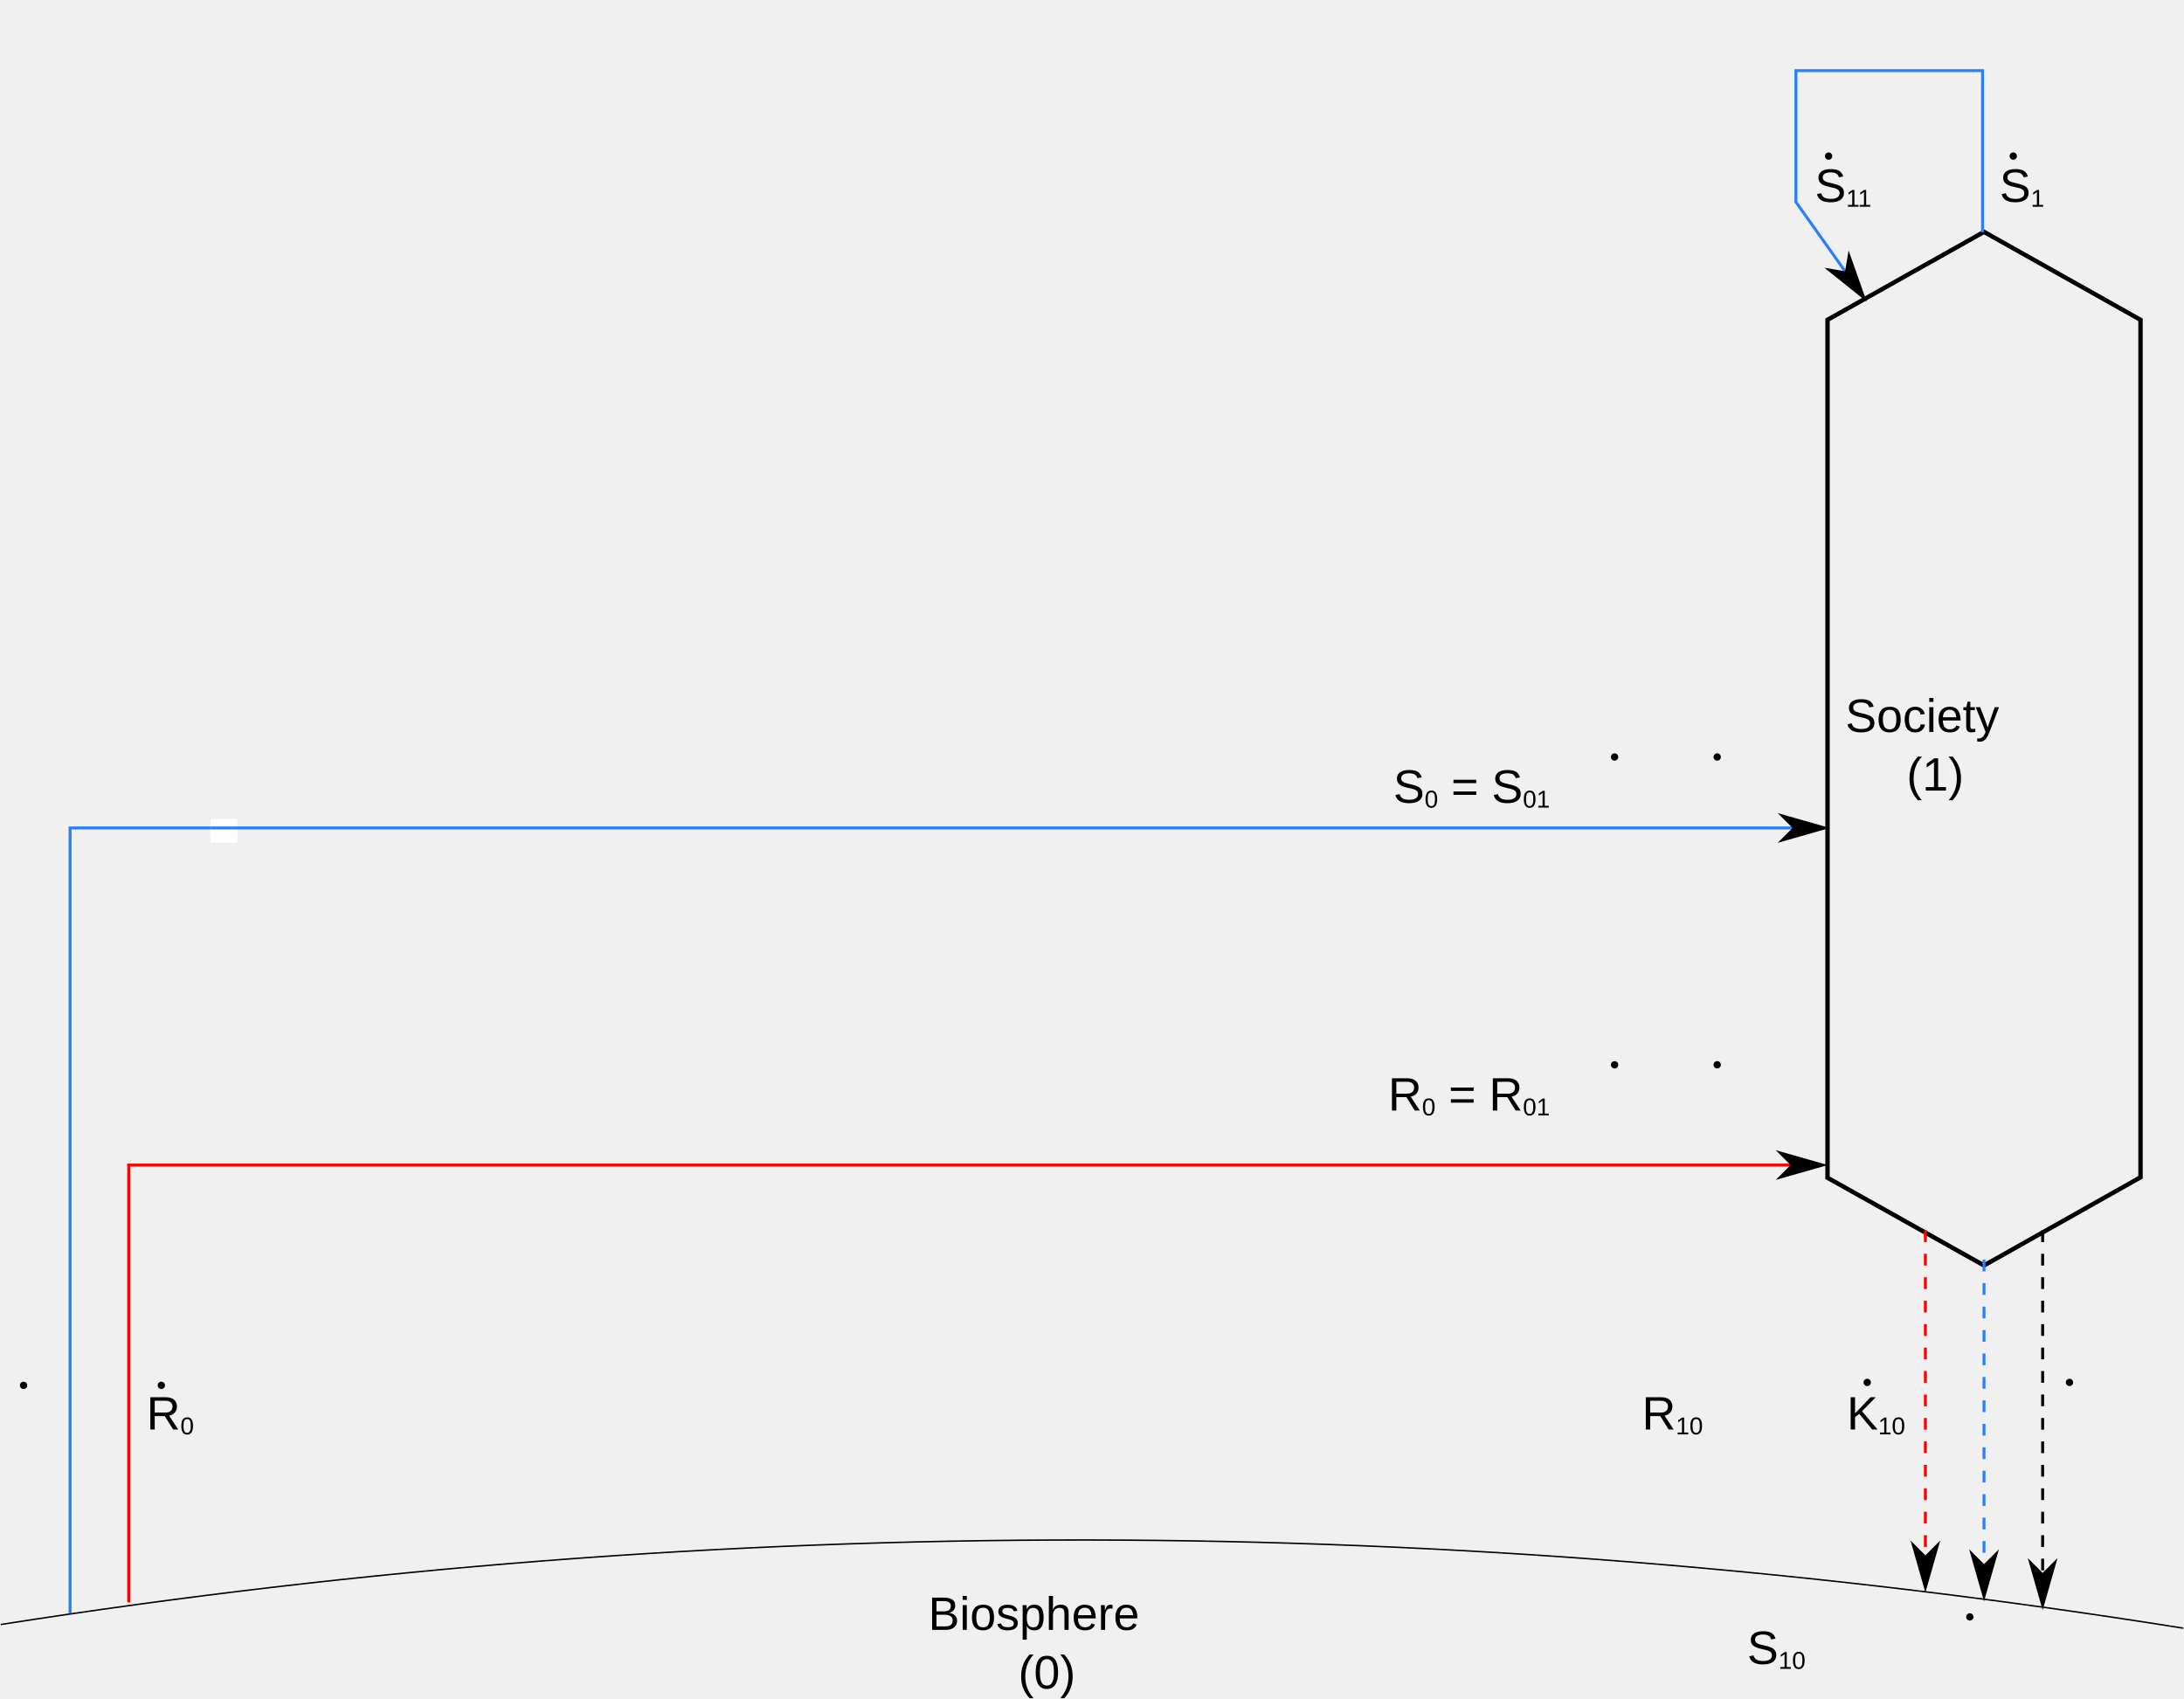
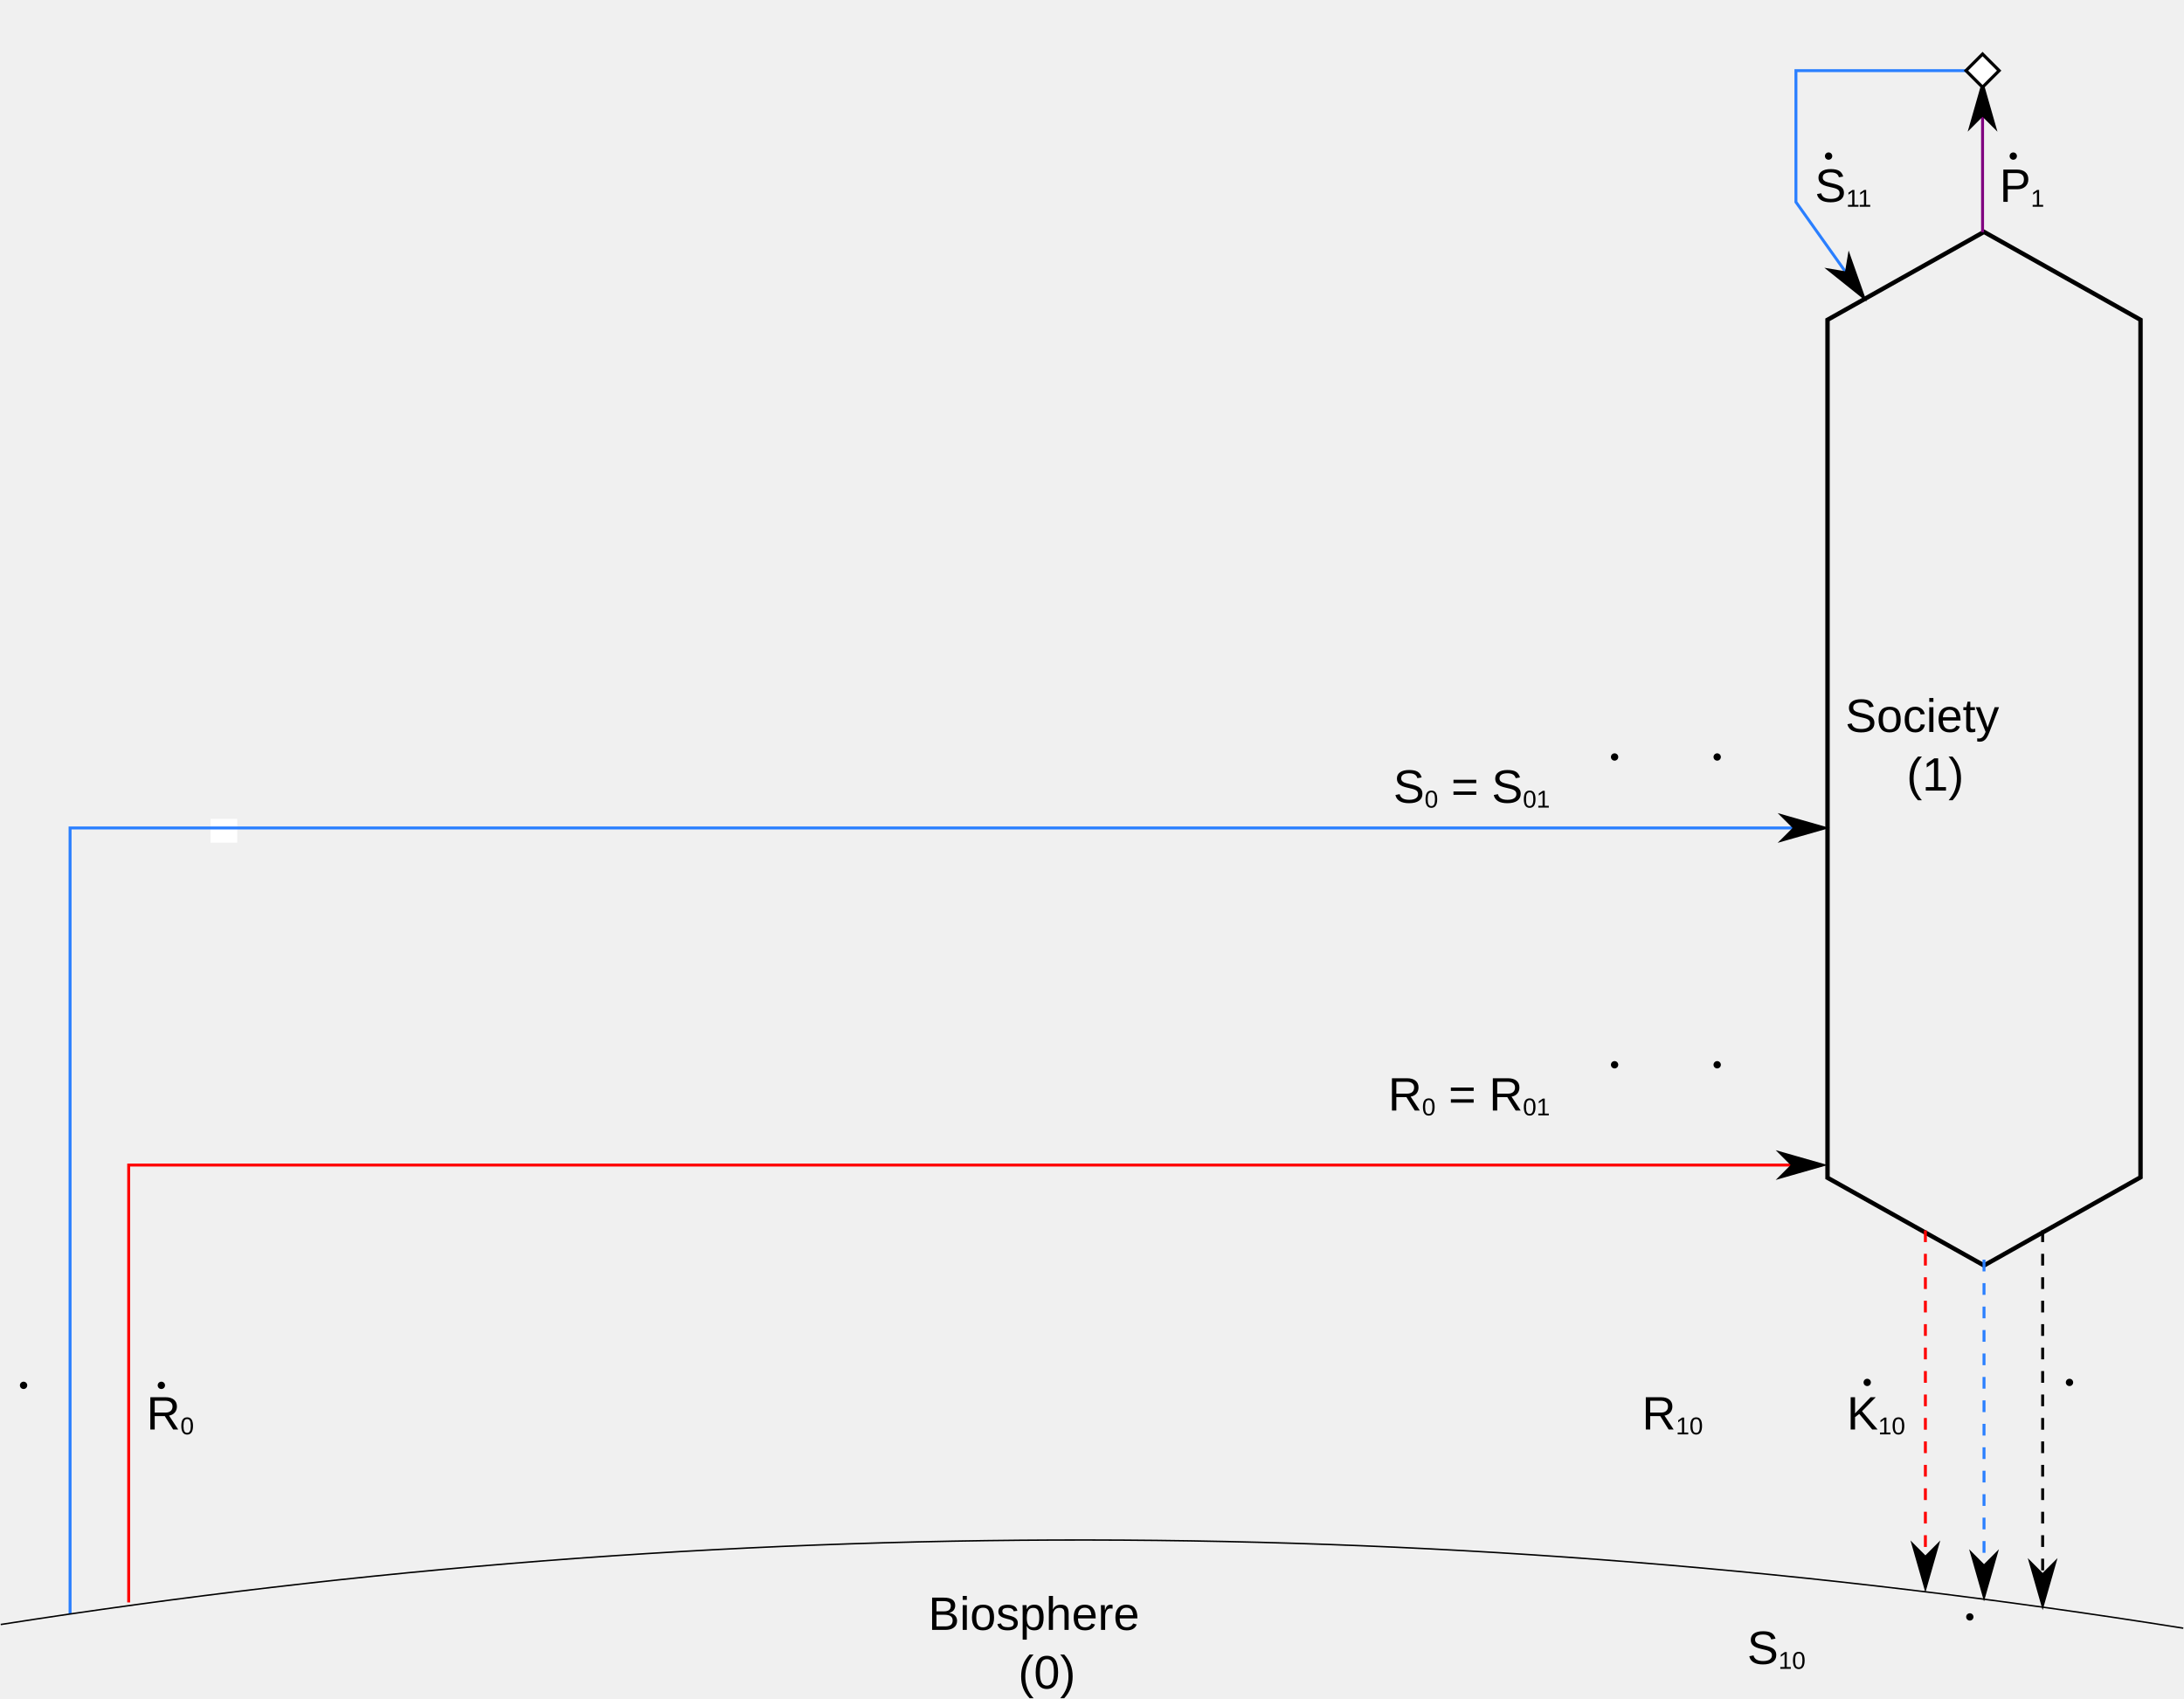
<svg xmlns="http://www.w3.org/2000/svg" version="1.1" width="1490.026" height="1158.829" id="svg2" xml:space="preserve">
  <defs id="defs6">
    <marker orient="auto" refY="0" refX="0" id="Arrow1Lstart" style="overflow:visible">
      <path id="path4143" d="M 0,0 5,-5 -12.5,0 5,5 0,0 z" style="fill-rule:evenodd;stroke:#000000;stroke-width:1pt;marker-start:none" transform="matrix(0.8,0,0,0.8,10,0)" />
    </marker>
    <marker orient="auto" refY="0" refX="0" id="Arrow1Lend" style="overflow:visible">
      <path id="path4132" d="M 0,0 5,-5 -12.5,0 5,5 0,0 z" style="fill-rule:evenodd;stroke:#000000;stroke-width:1pt;marker-start:none" transform="matrix(-0.8,0,0,-0.8,-10,0)" />
    </marker>
    <marker style="overflow:visible" id="InfiniteLineStart" refX="0" refY="0" orient="auto">
      <g id="g4065" transform="translate(-13,0)">
        <circle d="M 3.8,0 C 3.8,0.442 3.442,0.8 3,0.8 2.558,0.8 2.2,0.442 2.2,0 c 0,-0.442 0.358,-0.8 0.8,-0.8 0.442,0 0.8,0.358 0.8,0.8 z" id="circle4067" r="0.8" cy="0" cx="3" />
        <circle d="M 7.3,0 C 7.3,0.442 6.942,0.8 6.5,0.8 6.058,0.8 5.7,0.442 5.7,0 c 0,-0.442 0.358,-0.8 0.8,-0.8 0.442,0 0.8,0.358 0.8,0.8 z" id="circle4069" r="0.8" cy="0" cx="6.5" />
        <circle d="M 10.8,0 C 10.8,0.442 10.442,0.8 10,0.8 9.558,0.8 9.2,0.442 9.2,0 c 0,-0.442 0.358,-0.8 0.8,-0.8 0.442,0 0.8,0.358 0.8,0.8 z" id="circle4071" r="0.8" cy="0" cx="10" />
      </g>
    </marker>
    <marker orient="auto" refY="0" refX="0" id="InfiniteLineStart-3" style="overflow:visible">
      <g transform="translate(-13,0)" id="g4065-9">
        <circle cx="3" cy="0" r="0.8" id="circle4067-9" d="M 3.8,0 C 3.8,0.442 3.442,0.8 3,0.8 2.558,0.8 2.2,0.442 2.2,0 c 0,-0.442 0.358,-0.8 0.8,-0.8 0.442,0 0.8,0.358 0.8,0.8 z" />
        <circle cx="6.5" cy="0" r="0.8" id="circle4069-7" d="M 7.3,0 C 7.3,0.442 6.942,0.8 6.5,0.8 6.058,0.8 5.7,0.442 5.7,0 c 0,-0.442 0.358,-0.8 0.8,-0.8 0.442,0 0.8,0.358 0.8,0.8 z" />
        <circle cx="10" cy="0" r="0.8" id="circle4071-0" d="M 10.8,0 C 10.8,0.442 10.442,0.8 10,0.8 9.558,0.8 9.2,0.442 9.2,0 c 0,-0.442 0.358,-0.8 0.8,-0.8 0.442,0 0.8,0.358 0.8,0.8 z" />
      </g>
    </marker>
    <marker style="overflow:visible" id="Arrow1Lend-0" refX="0" refY="0" orient="auto">
      <path transform="matrix(-0.8,0,0,-0.8,-10,0)" style="fill-rule:evenodd;stroke:#000000;stroke-width:1pt;marker-start:none" d="M 0,0 5,-5 -12.5,0 5,5 0,0 z" id="path4132-2" />
    </marker>
    <marker style="overflow:visible" id="Arrow1Lstart-7" refX="0" refY="0" orient="auto">
      <path transform="matrix(0.8,0,0,0.8,10,0)" style="fill-rule:evenodd;stroke:#000000;stroke-width:1pt;marker-start:none" d="M 0,0 5,-5 -12.5,0 5,5 0,0 z" id="path4143-9" />
    </marker>
    <marker style="overflow:visible" id="EmptyDiamondL" refX="0" refY="0" orient="auto">
      <path transform="scale(0.8,0.8)" style="fill:#ffffff;fill-rule:evenodd;stroke:#000000;stroke-width:1pt;marker-start:none" d="M 0,-7.071 -7.071,0 0,7.071 7.071,0 0,-7.071 z" id="path4169" />
    </marker>
    <marker orient="auto" refY="0" refX="0" id="InfiniteLineStart-0" style="overflow:visible">
      <g transform="translate(-13,0)" id="g4065-5">
        <circle cx="3" cy="0" r="0.8" id="circle4067-6" d="M 3.8,0 C 3.8,0.442 3.442,0.8 3,0.8 2.558,0.8 2.2,0.442 2.2,0 c 0,-0.442 0.358,-0.8 0.8,-0.8 0.442,0 0.8,0.358 0.8,0.8 z" />
        <circle cx="6.5" cy="0" r="0.8" id="circle4069-78" d="M 7.3,0 C 7.3,0.442 6.942,0.8 6.5,0.8 6.058,0.8 5.7,0.442 5.7,0 c 0,-0.442 0.358,-0.8 0.8,-0.8 0.442,0 0.8,0.358 0.8,0.8 z" />
        <circle cx="10" cy="0" r="0.8" id="circle4071-06" d="M 10.8,0 C 10.8,0.442 10.442,0.8 10,0.8 9.558,0.8 9.2,0.442 9.2,0 c 0,-0.442 0.358,-0.8 0.8,-0.8 0.442,0 0.8,0.358 0.8,0.8 z" />
      </g>
    </marker>
    <marker style="overflow:visible" id="Arrow1Lend-7" refX="0" refY="0" orient="auto">
      <path transform="matrix(-0.8,0,0,-0.8,-10,0)" style="fill-rule:evenodd;stroke:#000000;stroke-width:1pt;marker-start:none" d="M 0,0 5,-5 -12.5,0 5,5 0,0 z" id="path4132-0" />
    </marker>
    <marker style="overflow:visible" id="Arrow1Lstart-0" refX="0" refY="0" orient="auto">
      <path transform="matrix(0.8,0,0,0.8,10,0)" style="fill-rule:evenodd;stroke:#000000;stroke-width:1pt;marker-start:none" d="M 0,0 5,-5 -12.5,0 5,5 0,0 z" id="path4143-5" />
    </marker>
  </defs>
  <g transform="matrix(1.25,0,0,-1.25,860.2261,748.3244)" id="g10">
    <g id="g12">
      <rect transform="scale(1,-1)" y="-151.714" x="-573.27" height="13.012" width="14.543" id="rect5369" style="fill:#ffffff;fill-opacity:1;stroke:none" />
      <text transform="scale(1,-1)" id="text4115" y="291.016" x="-91.893" style="font-size:25.6px;font-style:normal;font-variant:normal;font-weight:normal;font-stretch:normal;text-align:center;line-height:125%;letter-spacing:0px;word-spacing:0px;text-anchor:middle;fill:#000000;fill-opacity:1;stroke:none;font-family:Arial;-inkscape-font-specification:Arial" xml:space="preserve">
        <tspan y="291.016" x="-91.893" id="tspan4117">Biosphere</tspan>
        <tspan y="323.016" x="-91.893" id="tspan4119">(0)</tspan>
      </text>
      <text xml:space="preserve" style="font-size:25.6px;font-style:normal;font-variant:normal;font-weight:normal;font-stretch:normal;text-align:center;line-height:125%;letter-spacing:0px;word-spacing:0px;text-anchor:middle;fill:#000000;fill-opacity:1;stroke:none;font-family:Arial;-inkscape-font-specification:Arial" x="392.962" y="-199.124" id="text3119" transform="scale(1,-1)">
        <tspan id="tspan3123" x="392.962" y="-199.124">Society</tspan>
        <tspan id="tspan3125" x="392.962" y="-167.124">(1)</tspan>
      </text>
      <path d="m 309.271,-44.212 0,468.3 85.42,48 85.417,-48 0,-468.047 -85.417,-48.125 z" id="path4124" style="fill:none;stroke:#000000;stroke-width:2.4;stroke-linecap:butt;stroke-linejoin:miter;stroke-miterlimit:4;stroke-opacity:1;stroke-dasharray:none" />
      <path d="m 394.689,-88.931 0,-183.394" id="path4841" style="fill:none;stroke:#2a7fff;stroke-width:1.6;stroke-linecap:butt;stroke-linejoin:miter;stroke-miterlimit:4;stroke-opacity:1;stroke-dasharray:6.4, 6.4;stroke-dashoffset:0;marker-end:url(#Arrow1Lend)" />
      <text transform="scale(1,-1)" id="text4843" y="309.615" x="411.094" style="font-size:25.6px;font-style:normal;font-variant:normal;font-weight:normal;font-stretch:normal;text-align:end;line-height:125%;letter-spacing:0px;word-spacing:0px;text-anchor:end;fill:#000000;fill-opacity:1;stroke:none;font-family:Arial;-inkscape-font-specification:Arial" xml:space="preserve">
        <tspan y="309.615" x="411.094" id="tspan4845">S<tspan id="tspan4847" style="font-size:52%;baseline-shift:sub">10</tspan>
        </tspan>
      </text>
      <path transform="matrix(0.07404241,0,0,-0.1031305,400.4304,-258.1017)" d="m -155.143,250.419 c 0,10.71 -12.093,19.393 -27.012,19.393 -14.918,0 -27.012,-8.682 -27.012,-19.393 0,-10.71 12.093,-19.393 27.012,-19.393 14.918,0 27.012,8.682 27.012,19.393 z" id="path4849" style="fill:#000000;fill-opacity:1;stroke:none" />
      <path style="fill:none;stroke:#ff0000;stroke-width:1.6;stroke-linecap:butt;stroke-linejoin:miter;stroke-miterlimit:4;stroke-opacity:1;stroke-dasharray:6.4, 6.4;stroke-dashoffset:0;marker-end:url(#Arrow1Lend)" id="path4255" d="m 362.689,-72.931 0,-194.594" />
      <text xml:space="preserve" style="font-size:25.6px;font-style:normal;font-variant:normal;font-weight:normal;font-stretch:normal;text-align:end;line-height:125%;letter-spacing:0px;word-spacing:0px;text-anchor:end;fill:#000000;fill-opacity:1;stroke:none;font-family:Arial;-inkscape-font-specification:Arial" x="355.094" y="181.615" id="text4257" transform="scale(1,-1)">
        <tspan id="tspan4259" x="355.094" y="181.615">R<tspan style="font-size:52%;baseline-shift:sub" id="tspan4261">10</tspan>
        </tspan>
      </text>
      <path style="fill:#000000;fill-opacity:1;stroke:none" id="path4263" d="m -155.143,250.419 c 0,10.71 -12.093,19.393 -27.012,19.393 -14.918,0 -27.012,-8.682 -27.012,-19.393 0,-10.71 12.093,-19.393 27.012,-19.393 14.918,0 27.012,8.682 27.012,19.393 z" transform="matrix(0.07404241,0,0,-0.1031305,344.4304,-130.1017)" />
      <path d="m 426.689,-72.931 0,-204.194" id="path4265" style="fill:none;stroke:#000000;stroke-width:1.6;stroke-linecap:butt;stroke-linejoin:miter;stroke-miterlimit:4;stroke-opacity:1;stroke-dasharray:6.4, 6.4;stroke-dashoffset:0;marker-end:url(#Arrow1Lend)" />
      <text transform="scale(1,-1)" id="text4267" y="181.615" x="465.494" style="font-size:25.6px;font-style:normal;font-variant:normal;font-weight:normal;font-stretch:normal;text-align:end;line-height:125%;letter-spacing:0px;word-spacing:0px;text-anchor:end;fill:#000000;fill-opacity:1;stroke:none;font-family:Arial;-inkscape-font-specification:Arial" xml:space="preserve">
        <tspan y="181.615" x="465.494" id="tspan4269">K<tspan id="tspan4271" style="font-size:52%;baseline-shift:sub">10</tspan>
        </tspan>
      </text>
      <path transform="matrix(0.07404241,0,0,-0.1031305,454.8304,-130.1017)" d="m -155.143,250.419 c 0,10.71 -12.093,19.393 -27.012,19.393 -14.918,0 -27.012,-8.682 -27.012,-19.393 0,-10.71 12.093,-19.393 27.012,-19.393 14.918,0 27.012,8.682 27.012,19.393 z" id="path4273" style="fill:#000000;fill-opacity:1;stroke:none" />
      <text xml:space="preserve" style="font-size:40px;font-style:normal;font-weight:normal;line-height:125%;letter-spacing:0px;word-spacing:0px;fill:#000000;fill-opacity:1;stroke:none;font-family:Sans" x="1491.808" y="664.912" id="text3105" transform="matrix(0.8,0,0,-0.8,-637.6017,333.1218)">
        <tspan id="tspan3107" x="1491.808" y="664.912" />
      </text>
      <g id="g10-3" transform="translate(1225.022,-64.78471)">
        <g id="g12-9">
          <text transform="matrix(0.8,0,0,-0.8,-637.6017,333.1218)" id="text3105-3" y="664.912" x="1491.808" style="font-size:40px;font-style:normal;font-weight:normal;line-height:125%;letter-spacing:0px;word-spacing:0px;fill:#000000;fill-opacity:1;stroke:none;font-family:Sans" xml:space="preserve">
            <tspan y="664.912" x="1491.808" id="tspan3107-8" />
          </text>
        </g>
      </g>
      <text xml:space="preserve" style="font-size:25.6px;font-style:normal;font-variant:normal;font-weight:normal;font-stretch:normal;text-align:end;line-height:125%;letter-spacing:0px;word-spacing:0px;text-anchor:end;fill:#000000;fill-opacity:1;stroke:none;font-family:Arial;-inkscape-font-specification:Arial" x="271.607" y="-160.487" id="text6397" transform="scale(1,-1)">
        <tspan id="tspan6399" x="271.607" y="-160.487">S<tspan style="font-size:52%;baseline-shift:sub" id="tspan4343">0</tspan> = S<tspan style="font-size:52%;baseline-shift:sub" id="tspan6401">01</tspan>
        </tspan>
      </text>
      <path style="fill:#000000;fill-opacity:1;stroke:none" id="path6403" d="m -155.143,250.419 c 0,10.71 -12.093,19.393 -27.012,19.393 -14.918,0 -27.012,-8.682 -27.012,-19.393 0,-10.71 12.093,-19.393 27.012,-19.393 14.918,0 27.012,8.682 27.012,19.393 z" transform="matrix(0.07404241,0,0,-0.1031305,262.5436,211.2853)" />
      <text xml:space="preserve" style="font-size:25.6px;font-style:normal;font-variant:normal;font-weight:normal;font-stretch:normal;text-align:end;line-height:125%;letter-spacing:0px;word-spacing:0px;text-anchor:end;fill:#000000;fill-opacity:1;stroke:none;font-family:Arial;-inkscape-font-specification:Arial" x="271.607" y="7.513" id="text4223" transform="scale(1,-1)">
        <tspan id="tspan4225" x="271.607" y="7.513">R<tspan style="font-size:52%;baseline-shift:sub" id="tspan4345">0</tspan> = R<tspan style="font-size:52%;baseline-shift:sub" id="tspan4227">01</tspan>
        </tspan>
      </text>
      <path style="fill:#000000;fill-opacity:1;stroke:none" id="path4229" d="m -155.143,250.419 c 0,10.71 -12.093,19.393 -27.012,19.393 -14.918,0 -27.012,-8.682 -27.012,-19.393 0,-10.71 12.093,-19.393 27.012,-19.393 14.918,0 27.012,8.682 27.012,19.393 z" transform="matrix(0.07404241,0,0,-0.1031305,262.5436,43.2853)" />
      <path style="fill:none;stroke:#ff0000;stroke-width:1.6;stroke-linecap:butt;stroke-linejoin:miter;stroke-opacity:1;marker-start:url(#Arrow1Lstart);marker-end:none" d="m 306.325,-37.278 -924.262,0 0,-238.744" id="path4521" />
      <text xml:space="preserve" style="font-size:25.6px;font-style:normal;font-variant:normal;font-weight:normal;font-stretch:normal;text-align:start;line-height:125%;letter-spacing:0px;word-spacing:0px;text-anchor:start;fill:#000000;fill-opacity:1;stroke:none;font-family:Arial;-inkscape-font-specification:Arial" x="-608.22" y="181.615" id="text4523" transform="scale(1,-1)">
        <tspan y="181.615" x="-608.22" id="tspan4525">R<tspan id="tspan4527" style="font-size:52%;text-align:start;text-anchor:start;baseline-shift:sub">0</tspan>
        </tspan>
      </text>
      <path style="fill:#000000;fill-opacity:1;stroke:none" id="path4529" d="m -155.143,250.419 c 0,10.71 -12.093,19.393 -27.012,19.393 -14.918,0 -27.012,-8.682 -27.012,-19.393 0,-10.71 12.093,-19.393 27.012,-19.393 14.918,0 27.012,8.682 27.012,19.393 z" transform="matrix(0.07404241,0,0,-0.1031305,-586.6258,-131.7017)" />
      <path id="path4621" d="m 307.394,146.722 -957.331,0 0,-429.144" style="fill:none;stroke:#2a7fff;stroke-width:1.6;stroke-linecap:butt;stroke-linejoin:miter;stroke-opacity:1;marker-start:url(#Arrow1Lstart);marker-end:none" />
      <text transform="scale(1,-1)" id="text4655" y="181.615" x="-659.162" style="font-size:25.6px;font-style:normal;font-variant:normal;font-weight:normal;font-stretch:normal;text-align:end;line-height:125%;letter-spacing:0px;word-spacing:0px;text-anchor:end;fill:#000000;fill-opacity:1;stroke:none;font-family:Arial;-inkscape-font-specification:Arial" xml:space="preserve">
        <tspan id="tspan4657" x="-659.162" y="181.615">S<tspan style="font-size:52%;baseline-shift:sub" id="tspan4659">0</tspan>
        </tspan>
      </text>
      <path transform="matrix(0.07404241,0,0,-0.1031305,-661.8258,-131.7017)" d="m -155.143,250.419 c 0,10.71 -12.093,19.393 -27.012,19.393 -14.918,0 -27.012,-8.682 -27.012,-19.393 0,-10.71 12.093,-19.393 27.012,-19.393 14.918,0 27.012,8.682 27.012,19.393 z" id="path4661" style="fill:#000000;fill-opacity:1;stroke:none" />
      <path style="fill:none;stroke:#000000;stroke-width:0.8px;stroke-linecap:butt;stroke-linejoin:miter;stroke-opacity:1" d="m -687.781,-288.069 c 394.415,61.799 791.458,61.868 1191.221,-2.005" id="path3256" />
      <text transform="scale(1,-1)" id="text4757" y="-488.487" x="403.146" style="font-size:25.6px;font-style:normal;font-variant:normal;font-weight:normal;font-stretch:normal;text-align:start;line-height:125%;letter-spacing:0px;word-spacing:0px;text-anchor:start;fill:#000000;fill-opacity:1;stroke:none;font-family:Arial;-inkscape-font-specification:Arial" xml:space="preserve">
-         <tspan y="-488.487" x="403.146" id="tspan4759">S<tspan id="tspan4761" style="font-size:52%;text-align:start;text-anchor:start;baseline-shift:sub">1</tspan>
+         <tspan y="-488.487" x="403.146" id="tspan4759">P<tspan id="tspan4761" style="font-size:52%;text-align:start;text-anchor:start;baseline-shift:sub">1</tspan>
        </tspan>
      </text>
      <path transform="matrix(0.07404241,0,0,-0.1031305,424.1436,539.2853)" d="m -155.143,250.419 c 0,10.71 -12.093,19.393 -27.012,19.393 -14.918,0 -27.012,-8.682 -27.012,-19.393 0,-10.71 12.093,-19.393 27.012,-19.393 14.918,0 27.012,8.682 27.012,19.393 z" id="path4763" style="fill:#000000;fill-opacity:1;stroke:none" />
      <text xml:space="preserve" style="font-size:25.6px;font-style:normal;font-variant:normal;font-weight:normal;font-stretch:normal;text-align:start;line-height:125%;letter-spacing:0px;word-spacing:0px;text-anchor:start;fill:#000000;fill-opacity:1;stroke:none;font-family:Arial;-inkscape-font-specification:Arial" x="302.346" y="-488.487" id="text4986" transform="scale(1,-1)">
        <tspan id="tspan4988" x="302.346" y="-488.487">S<tspan style="font-size:52%;text-align:start;text-anchor:start;baseline-shift:sub" id="tspan4990">11</tspan>
        </tspan>
      </text>
      <path style="fill:#000000;fill-opacity:1;stroke:none" id="path4992" d="m -155.143,250.419 c 0,10.71 -12.093,19.393 -27.012,19.393 -14.918,0 -27.012,-8.682 -27.012,-19.393 0,-10.71 12.093,-19.393 27.012,-19.393 14.918,0 27.012,8.682 27.012,19.393 z" transform="matrix(0.07404241,0,0,-0.1031305,323.3436,539.2853)" />
-       <path id="path4536" d="m 393.895,471.899 0,88.21 -101.862,0 0,-71.732 36.8,-51.812" style="fill:none;stroke:#2a7fff;stroke-width:1.6;stroke-linecap:butt;stroke-linejoin:miter;stroke-opacity:1;marker-start:none;marker-end:url(#Arrow1Lend)" />
-       <path transform="matrix(0.07404241,0,0,-0.1031305,206.5436,211.2853)" d="m -155.143,250.419 a 27.012,19.393 0 1 1 -54.023,0 27.012,19.393 0 1 1 54.023,0 z" id="path4347" style="fill:#000000;fill-opacity:1;stroke:none" />
-       <path transform="matrix(0.07404241,0,0,-0.1031305,206.5436,43.2853)" d="m -155.143,250.419 a 27.012,19.393 0 1 1 -54.023,0 27.012,19.393 0 1 1 54.023,0 z" id="path4349" style="fill:#000000;fill-opacity:1;stroke:none" />
+       <path id="path4536" d="m 393.895,471.899 0,80.21" style="fill:none;stroke:#800080;stroke-width:1.6;stroke-linecap:butt;stroke-linejoin:miter;stroke-opacity:1;marker-start:none;marker-end:url(#Arrow1Lend)" />
+       <path transform="matrix(0.07404241,0,0,-0.1031305,206.5436,211.2853)" d="m -155.143,250.419 c 0,10.71 -12.093,19.393 -27.012,19.393 -14.918,0 -27.012,-8.682 -27.012,-19.393 0,-10.71 12.093,-19.393 27.012,-19.393 14.918,0 27.012,8.682 27.012,19.393 z" id="path4347" style="fill:#000000;fill-opacity:1;stroke:none" />
+       <path transform="matrix(0.07404241,0,0,-0.1031305,206.5436,43.2853)" d="m -155.143,250.419 c 0,10.71 -12.093,19.393 -27.012,19.393 -14.918,0 -27.012,-8.682 -27.012,-19.393 0,-10.71 12.093,-19.393 27.012,-19.393 14.918,0 27.012,8.682 27.012,19.393 z" id="path4349" style="fill:#000000;fill-opacity:1;stroke:none" />
+       <path style="fill:none;stroke:#2a7fff;stroke-width:1.6;stroke-linecap:butt;stroke-linejoin:miter;stroke-opacity:1;marker-start:url(#EmptyDiamondL);marker-end:url(#Arrow1Lend)" d="m 393.895,560.109 -101.862,0 0,-71.732 36.8,-51.812" id="path3073" />
    </g>
  </g>
</svg>
